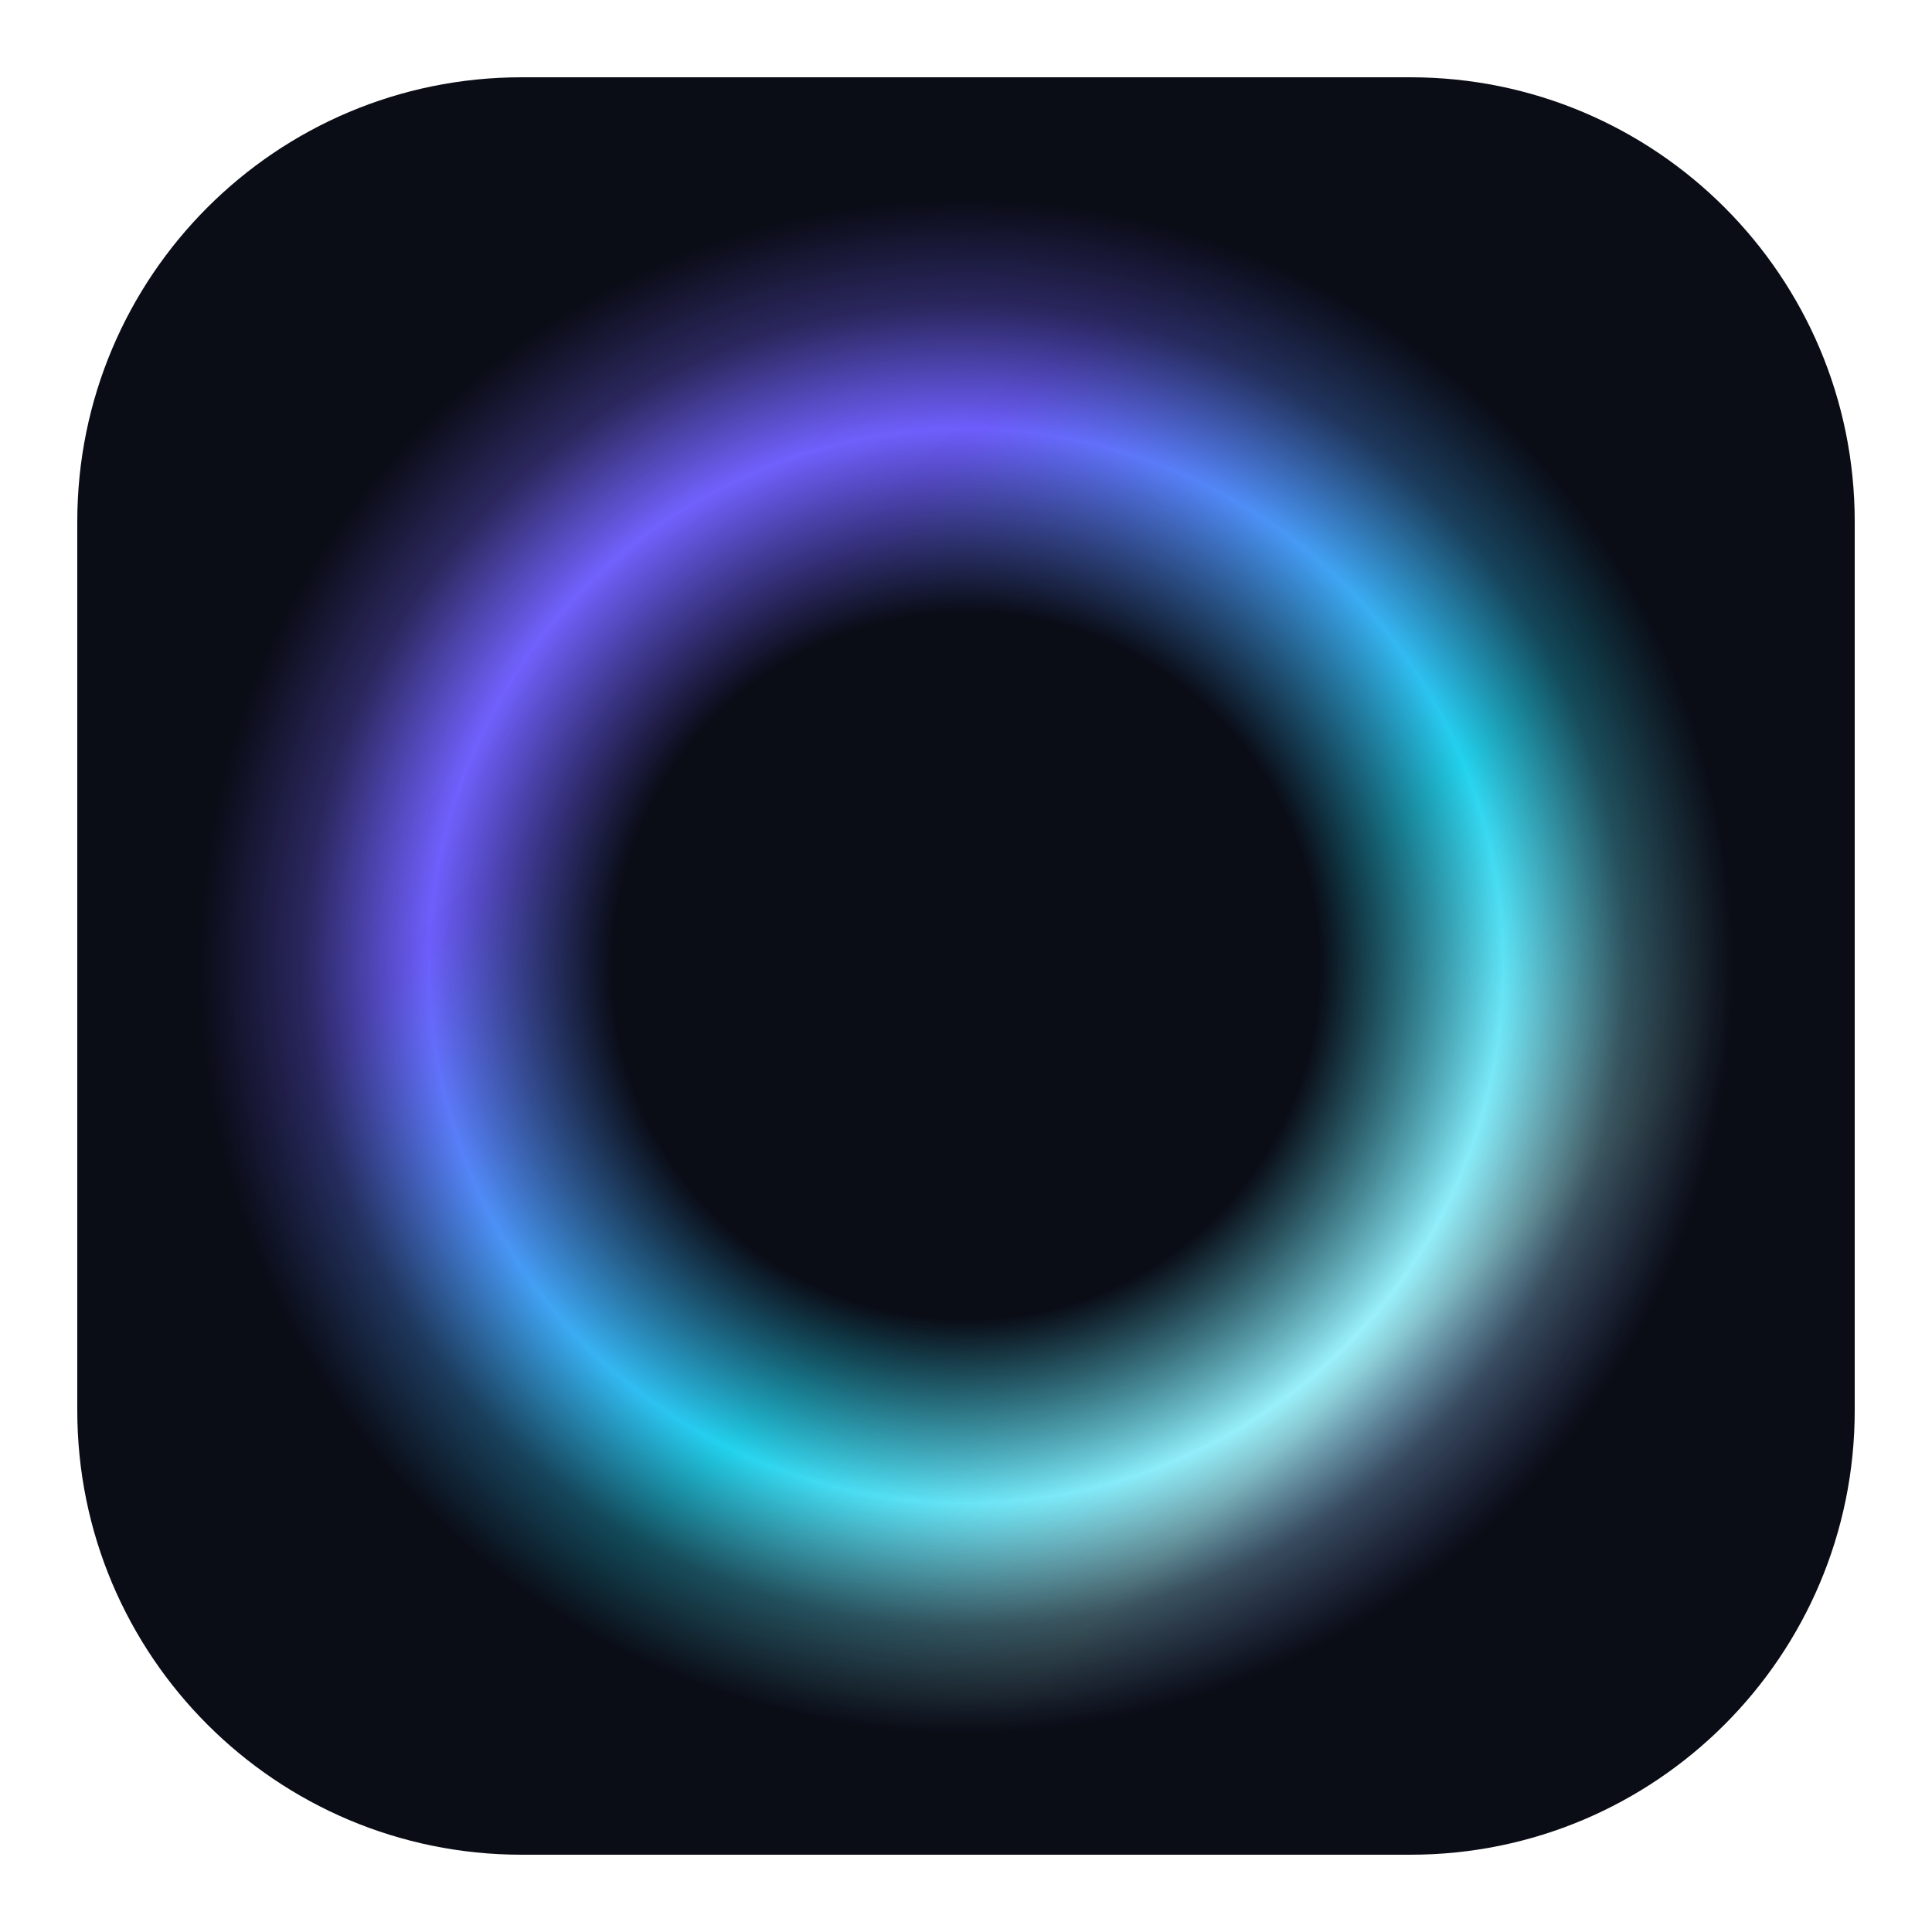
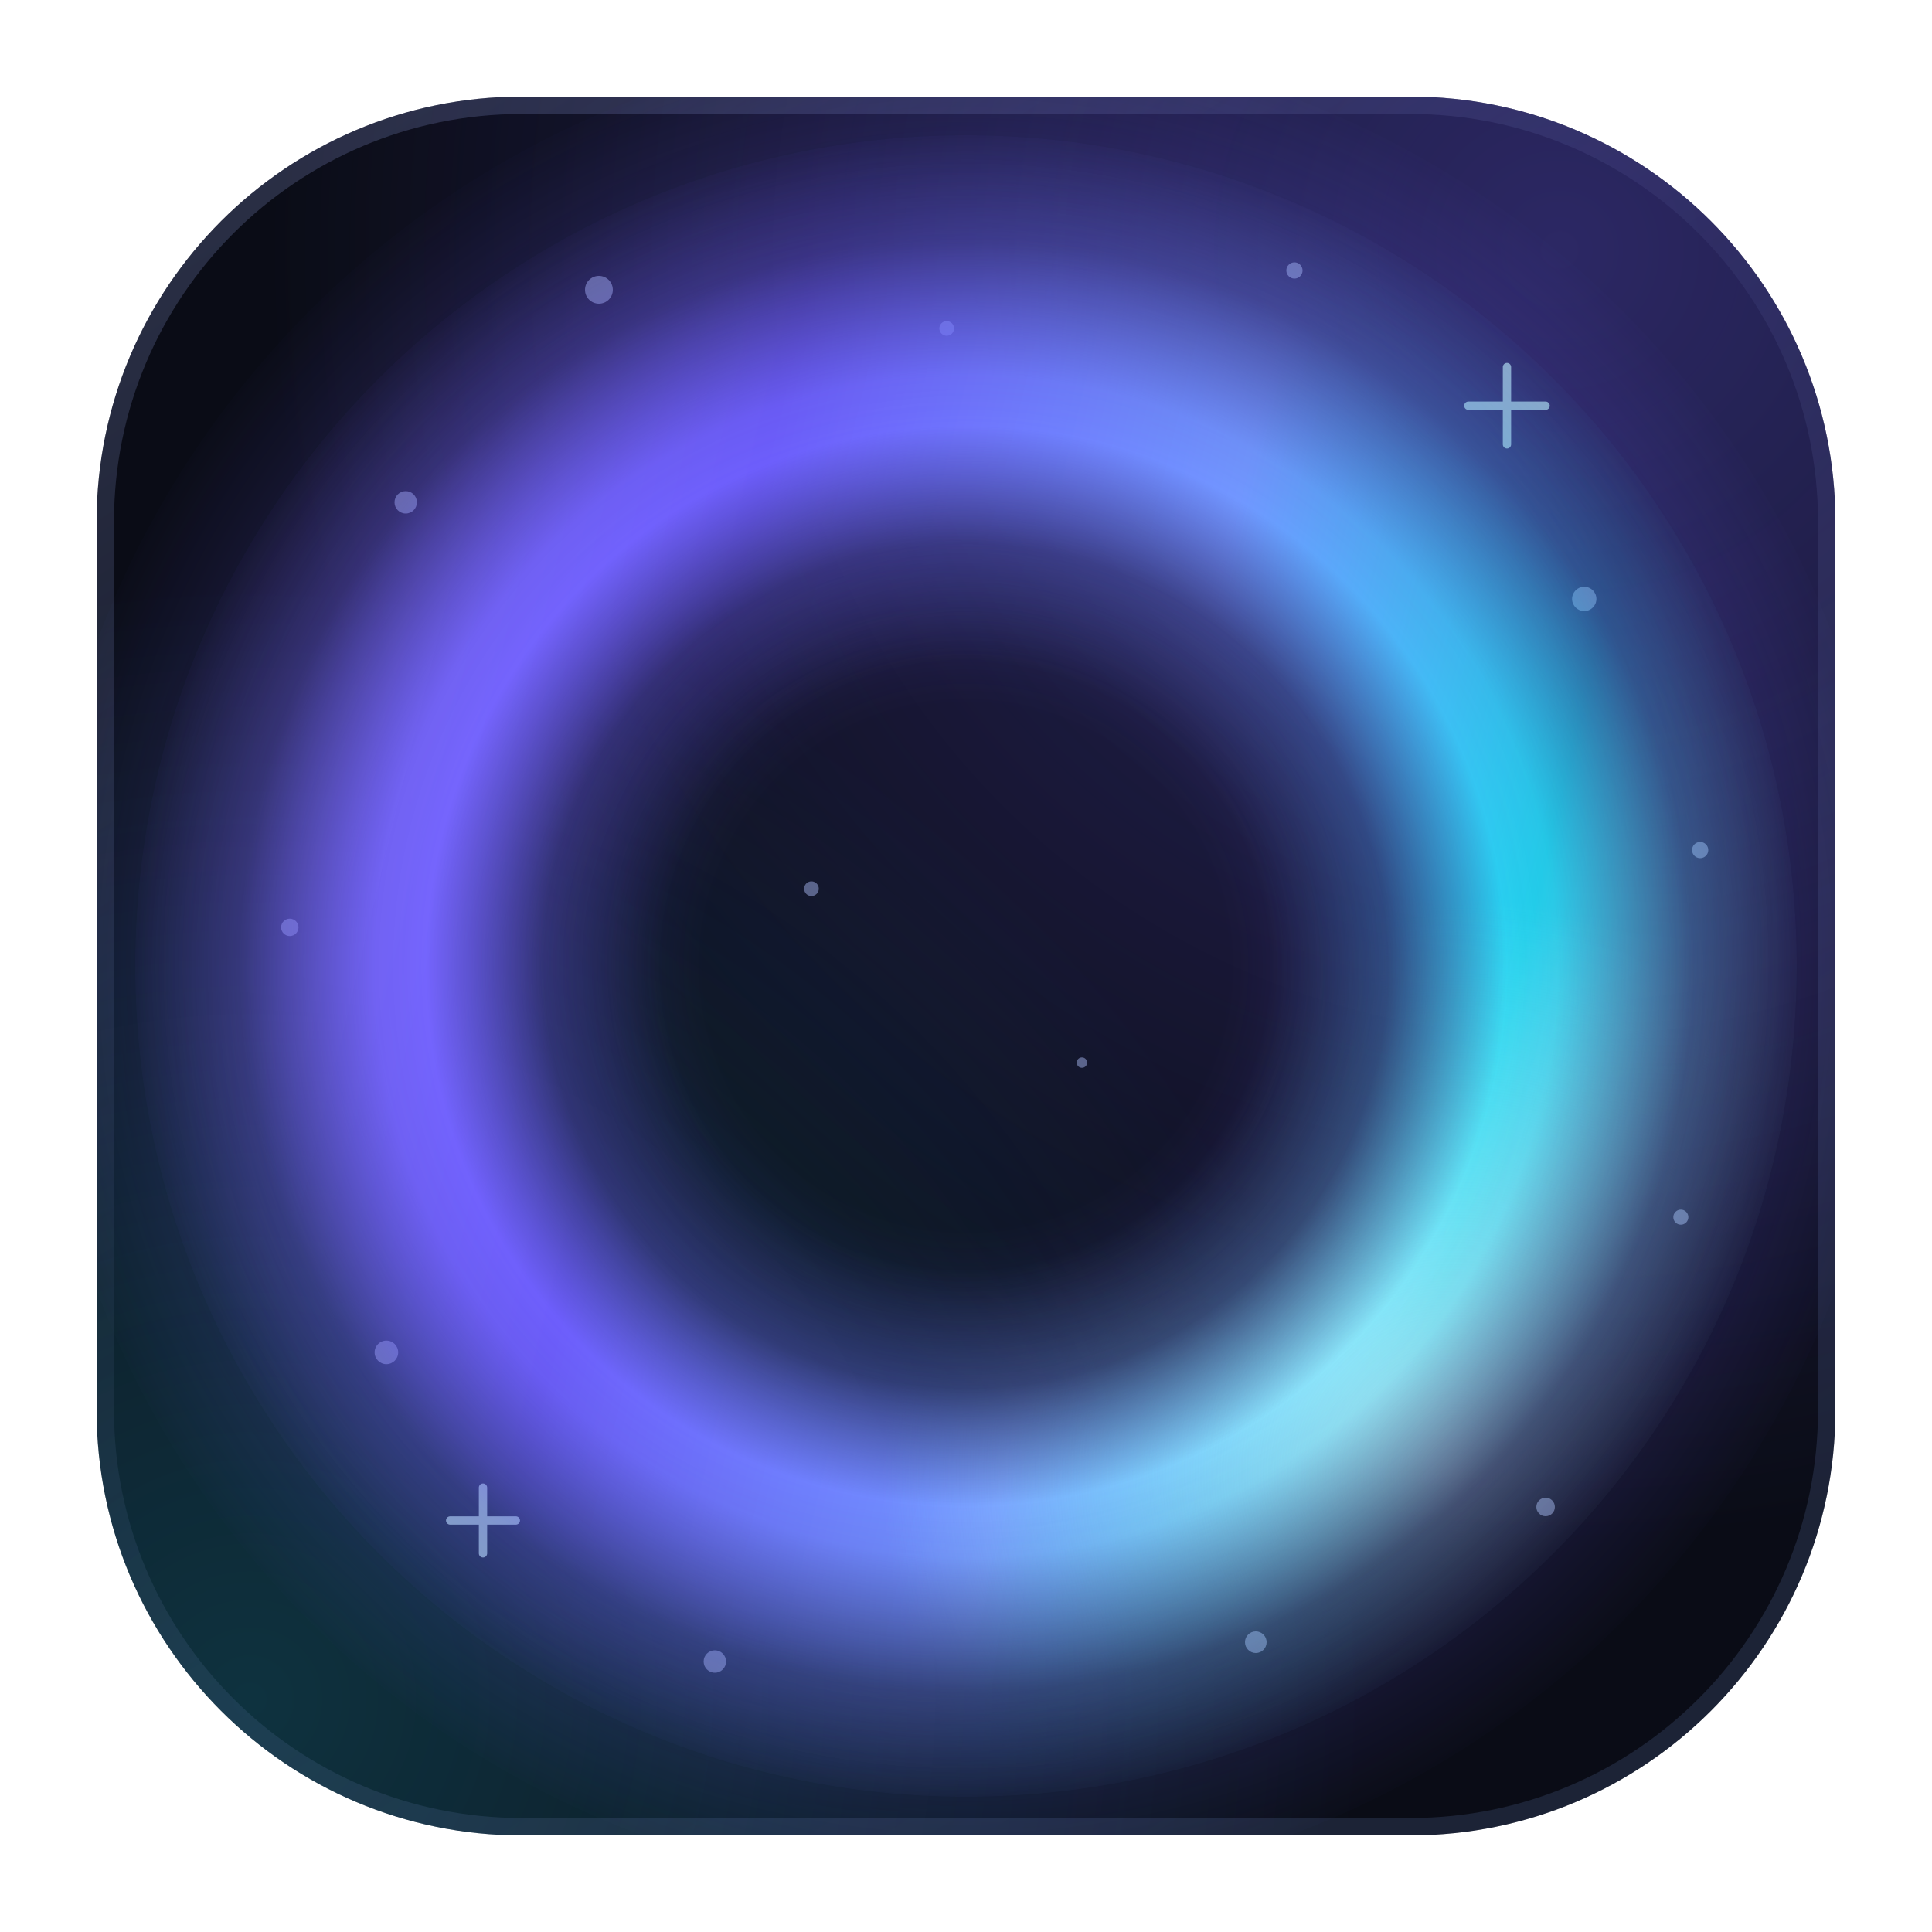
<svg xmlns="http://www.w3.org/2000/svg" viewBox="0 0 100 100" role="img" aria-label="Hypergate">
  <defs>
-     <linearGradient id="hgRing" x1="0.08" y1="0.05" x2="0.92" y2="0.95">
-       <stop offset="0" stop-color="#7c6bff" />
-       <stop offset="0.3" stop-color="#6d5efc" />
-       <stop offset="0.6" stop-color="#22d3ee" />
-       <stop offset="0.8" stop-color="#a5f3fc" />
-       <stop offset="1" stop-color="#6d5efc" />
+     <rect id="tile" x="5" y="5" width="90" height="90" rx="22" />
+     <clipPath id="tile-clip">
+       <use href="#tile" />
+     </clipPath>
+     <radialGradient id="violet-pool" cx="84%" cy="9%" r="74%">
+       <stop stop-color="#6d5efc" stop-opacity=".34" />
+       <stop offset="1" stop-color="#6d5efc" stop-opacity="0" />
+     </radialGradient>
+     <radialGradient id="cyan-pool" cx="9%" cy="92%" r="64%">
+       <stop stop-color="#22d3ee" stop-opacity=".19" />
+       <stop offset="1" stop-color="#22d3ee" stop-opacity="0" />
+     </radialGradient>
+     <linearGradient id="rim" x2=".65" y2="1">
+       <stop stop-color="#a5b5fc" stop-opacity=".23" />
+       <stop offset=".48" stop-color="#a5b5fc" stop-opacity=".06" />
+       <stop offset="1" stop-color="#657cb6" stop-opacity=".2" />
    </linearGradient>
-     <radialGradient id="hgFeather">
-       <stop offset="0.46" stop-color="#fff" stop-opacity="0" />
-       <stop offset="0.58" stop-color="#fff" stop-opacity="0.5" />
-       <stop offset="0.7" stop-color="#fff" stop-opacity="1" />
-       <stop offset="0.86" stop-color="#fff" stop-opacity="0.32" />
+     <radialGradient id="halo">
+       <stop offset=".28" stop-color="#6d5efc" stop-opacity="0" />
+       <stop offset=".62" stop-color="#6d5efc" stop-opacity=".35" />
+       <stop offset="1" stop-color="#6d5efc" stop-opacity="0" />
+     </radialGradient>
+     <linearGradient id="gate" x1="0" y1=".38" x2="1" y2=".62">
+       <stop stop-color="#806fff" />
+       <stop offset=".32" stop-color="#6d5efc" />
+       <stop offset=".59" stop-color="#7197ff" />
+       <stop offset=".81" stop-color="#22d3ee" />
+       <stop offset="1" stop-color="#a5f3fc" />
+     </linearGradient>
+     <radialGradient id="crest" cx="79%" cy="80%" r="34%">
+       <stop stop-color="#d4fbff" stop-opacity=".83" />
+       <stop offset="1" stop-color="#a5f3fc" stop-opacity="0" />
+     </radialGradient>
+     <radialGradient id="feather">
+       <stop offset=".36" stop-color="#fff" stop-opacity="0" />
+       <stop offset=".50" stop-color="#fff" stop-opacity=".24" />
+       <stop offset=".64" stop-color="#fff" stop-opacity="1" />
+       <stop offset=".70" stop-color="#fff" stop-opacity=".93" />
+       <stop offset=".86" stop-color="#fff" stop-opacity=".24" />
      <stop offset="1" stop-color="#fff" stop-opacity="0" />
    </radialGradient>
-     <mask id="hgGate" maskContentUnits="userSpaceOnUse">
-       <circle cx="50" cy="50" r="40" fill="url(#hgFeather)" />
+     <circle id="aperture" cx="50" cy="50" r="43" />
+     <mask id="ring" x="7" y="7" width="86" height="86" maskUnits="userSpaceOnUse">
+       <use href="#aperture" fill="url(#feather)" />
    </mask>
  </defs>
-   <rect x="4" y="4" width="92" height="92" rx="23" fill="#0a0c16" />
-   <circle cx="50" cy="50" r="40" fill="url(#hgRing)" mask="url(#hgGate)" />
+   <g clip-path="url(#tile-clip)">
+     <use href="#tile" fill="#0a0c16" />
+     <use href="#tile" fill="url(#violet-pool)" />
+     <use href="#tile" fill="url(#cyan-pool)" />
+     <circle cx="50" cy="50" r="48" fill="url(#halo)" />
+     <g fill="#b2c0fc" opacity=".45">
+       <circle cx="21" cy="26" r=".58" />
+       <circle cx="31" cy="15" r=".72" />
+       <circle cx="49" cy="17" r=".38" />
+       <circle cx="67" cy="14" r=".42" />
+       <circle cx="82" cy="31" r=".63" />
+       <circle cx="88" cy="44" r=".42" />
+       <circle cx="15" cy="48" r=".45" />
+       <circle cx="20" cy="70" r=".61" />
+       <circle cx="42" cy="46" r=".38" />
+       <circle cx="56" cy="55" r=".27" />
+       <circle cx="87" cy="63" r=".39" />
+       <circle cx="80" cy="78" r=".48" />
+       <circle cx="37" cy="86" r=".58" />
+       <circle cx="65" cy="85" r=".56" />
+     </g>
+     <path d="M78 19v4m-2-2h4M25 77v3.4m-1.7-1.7h3.4" stroke="#c0eafa" stroke-width=".43" stroke-linecap="round" opacity=".64" />
+     <g mask="url(#ring)">
+       <use href="#aperture" fill="url(#gate)" />
+       <use href="#aperture" fill="url(#crest)" />
+     </g>
+     <rect x="5.45" y="5.45" width="89.1" height="89.1" rx="21.55" fill="none" stroke="url(#rim)" stroke-width=".9" />
+   </g>
</svg>
